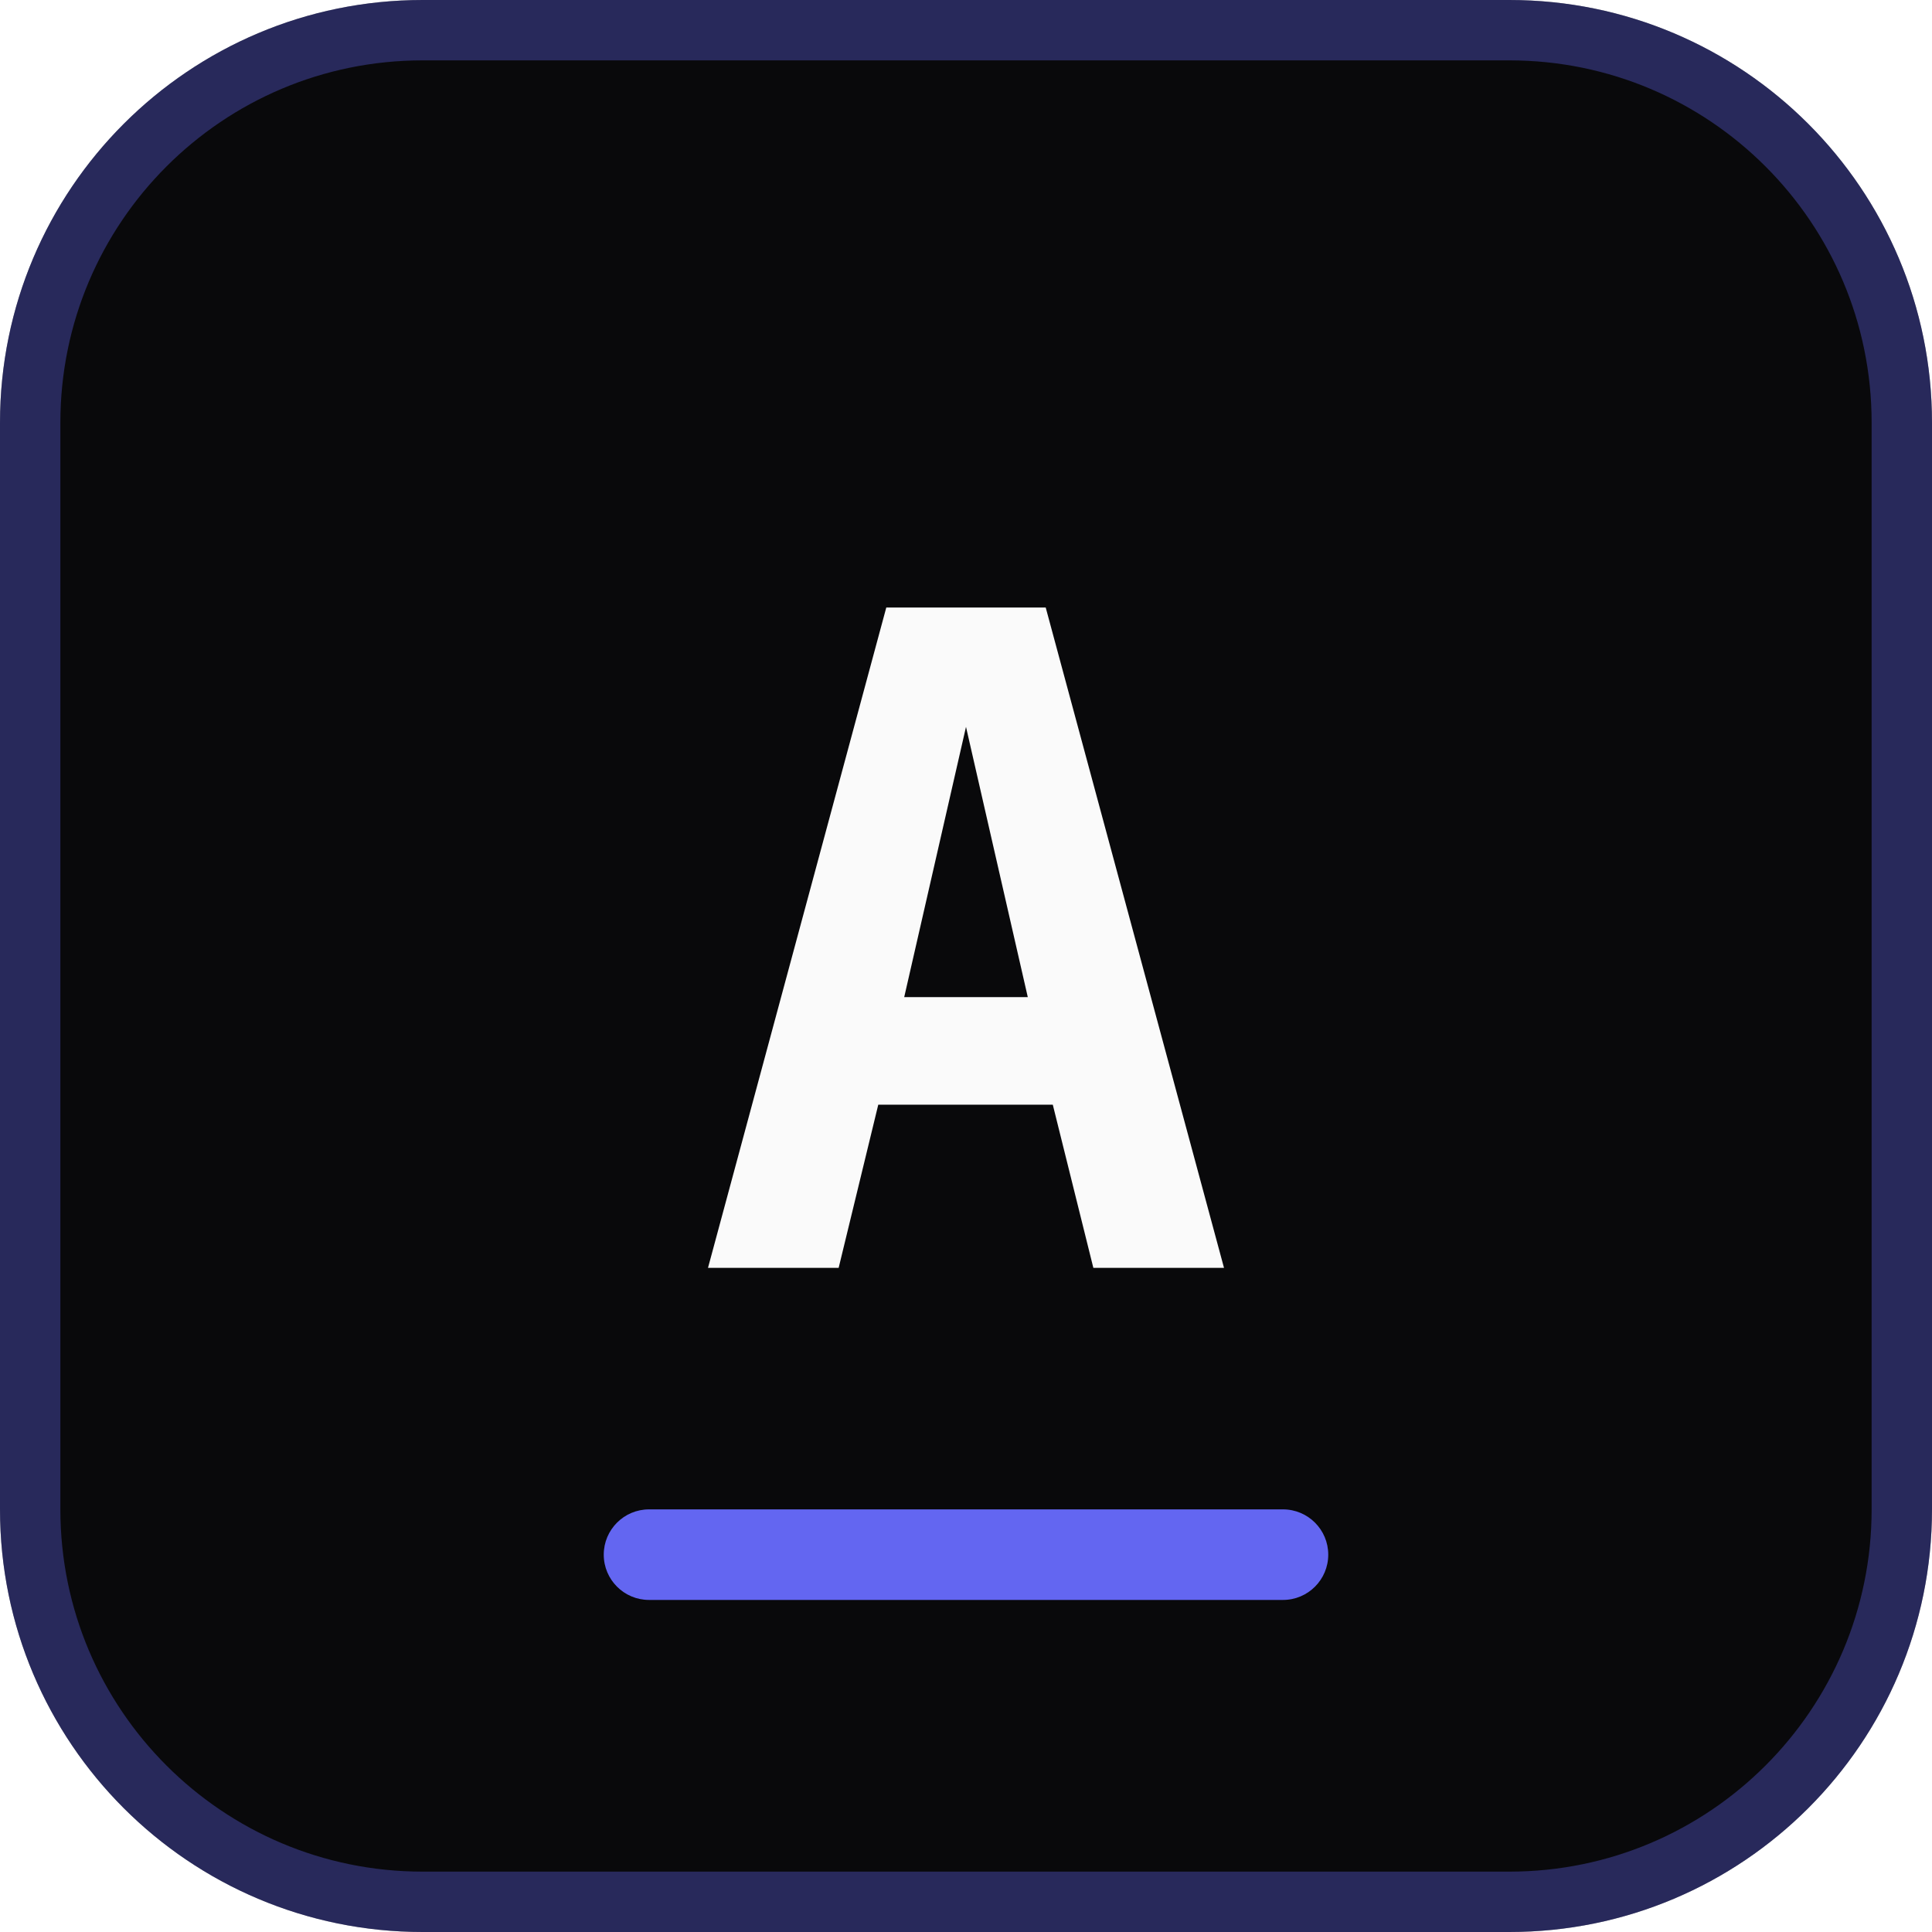
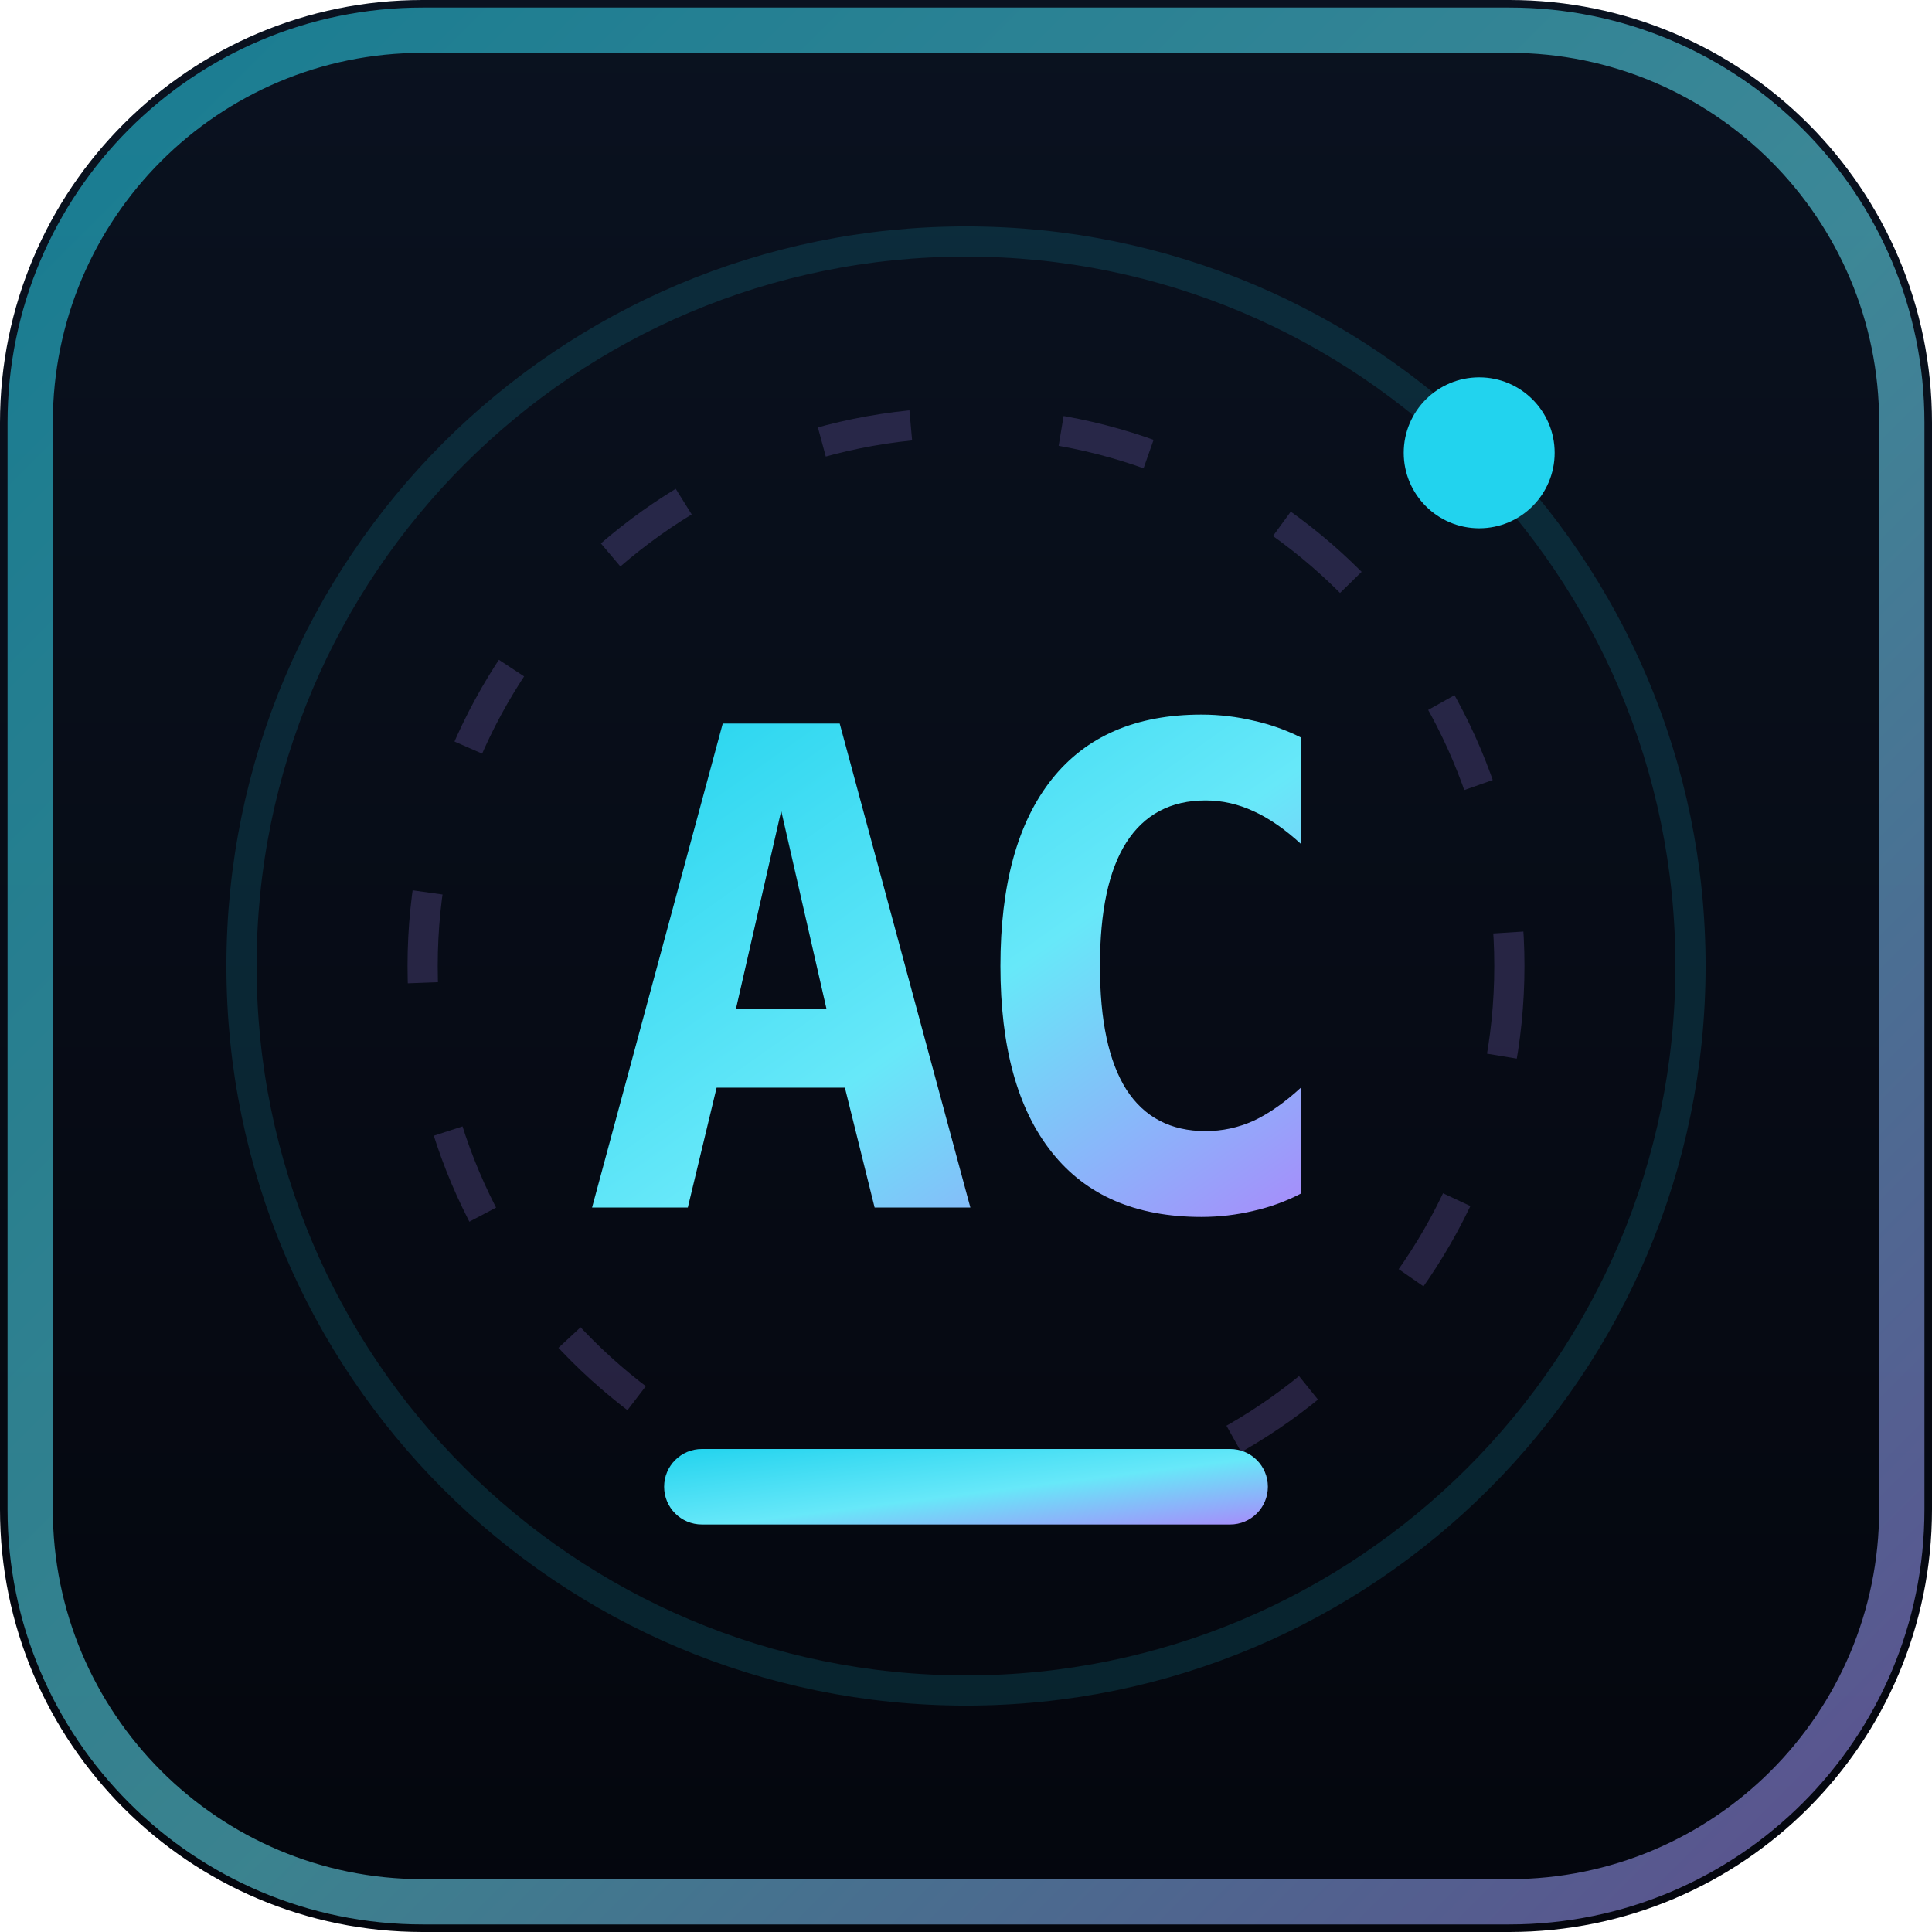
<svg xmlns="http://www.w3.org/2000/svg" viewBox="0 0 64 64">
-   <rect width="64" height="64" rx="14" fill="#09090b" />
-   <rect x="1" y="1" width="62" height="62" rx="13" fill="none" stroke="#6366f1" stroke-opacity="0.35" stroke-width="2" />
-   <text x="32" y="42" font-family="ui-monospace, SFMono-Regular, Menlo, monospace" font-size="30" font-weight="700" fill="#fafafa" text-anchor="middle">A</text>
-   <rect x="20" y="50" width="24" height="3" rx="1.5" fill="#6366f1" />
+   <defs>
+     <linearGradient id="cyber" x1="0" y1="0" x2="1" y2="1">
+       <stop offset="0" stop-color="#22d3ee" />
+       <stop offset="0.55" stop-color="#67e8f9" />
+       <stop offset="1" stop-color="#a78bfa" />
+     </linearGradient>
+     <linearGradient id="bg" x1="0" y1="0" x2="0" y2="1">
+       <stop offset="0" stop-color="#0a1220" />
+       <stop offset="1" stop-color="#04060d" />
+     </linearGradient>
+   </defs>
+   <rect width="64" height="64" rx="14" fill="url(#bg)" />
+   <rect x="1" y="1" width="62" height="62" rx="13" fill="none" stroke="url(#cyber)" stroke-opacity="0.55" stroke-width="1.5" />
+   <circle cx="32" cy="32" r="24" fill="none" stroke="#22d3ee" stroke-opacity="0.14" stroke-width="1" />
+   <circle cx="32" cy="32" r="18" fill="none" stroke="#a78bfa" stroke-opacity="0.2" stroke-width="1" stroke-dasharray="3 5" />
+   <text x="32" y="40" font-family="ui-monospace, SFMono-Regular, Menlo, monospace" font-size="22" font-weight="700" fill="url(#cyber)" text-anchor="middle" letter-spacing="-1">AC</text>
+   <rect x="22" y="48" width="20" height="2.5" rx="1.25" fill="url(#cyber)" />
+   <circle cx="49" cy="15" r="2.5" fill="#22d3ee" />
</svg>
